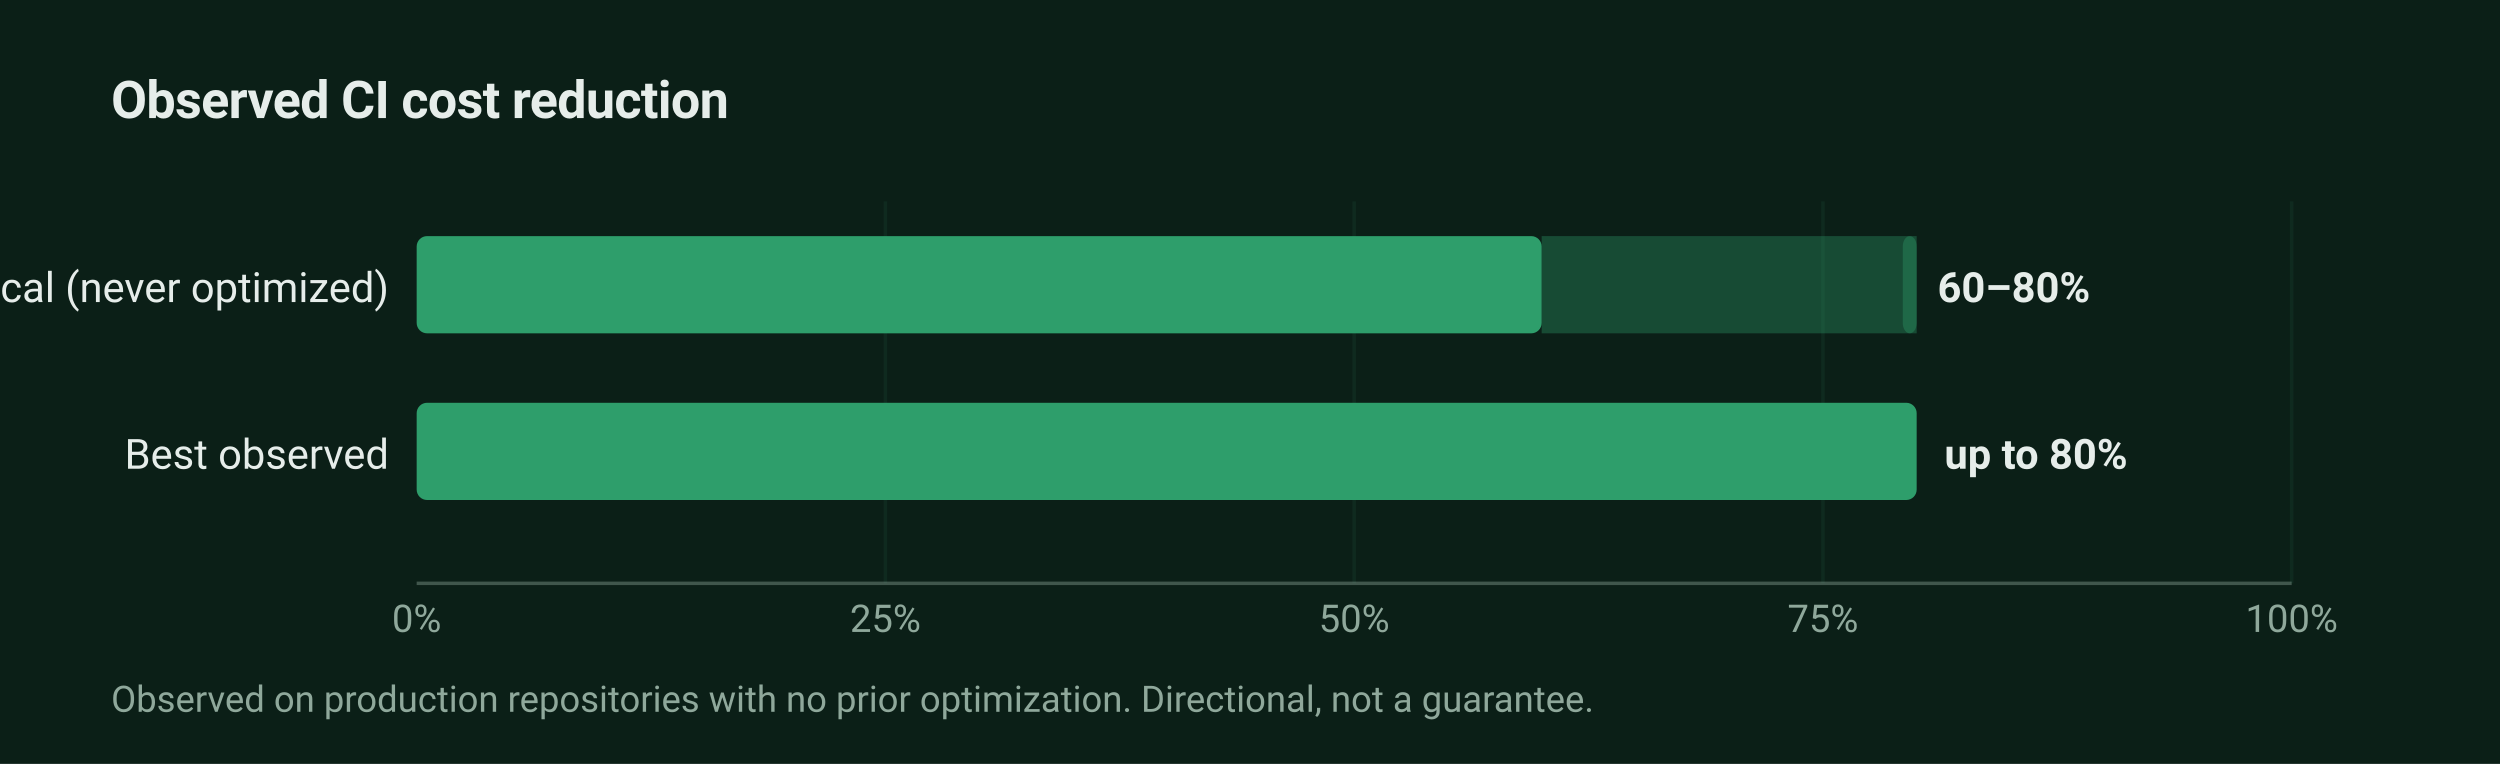
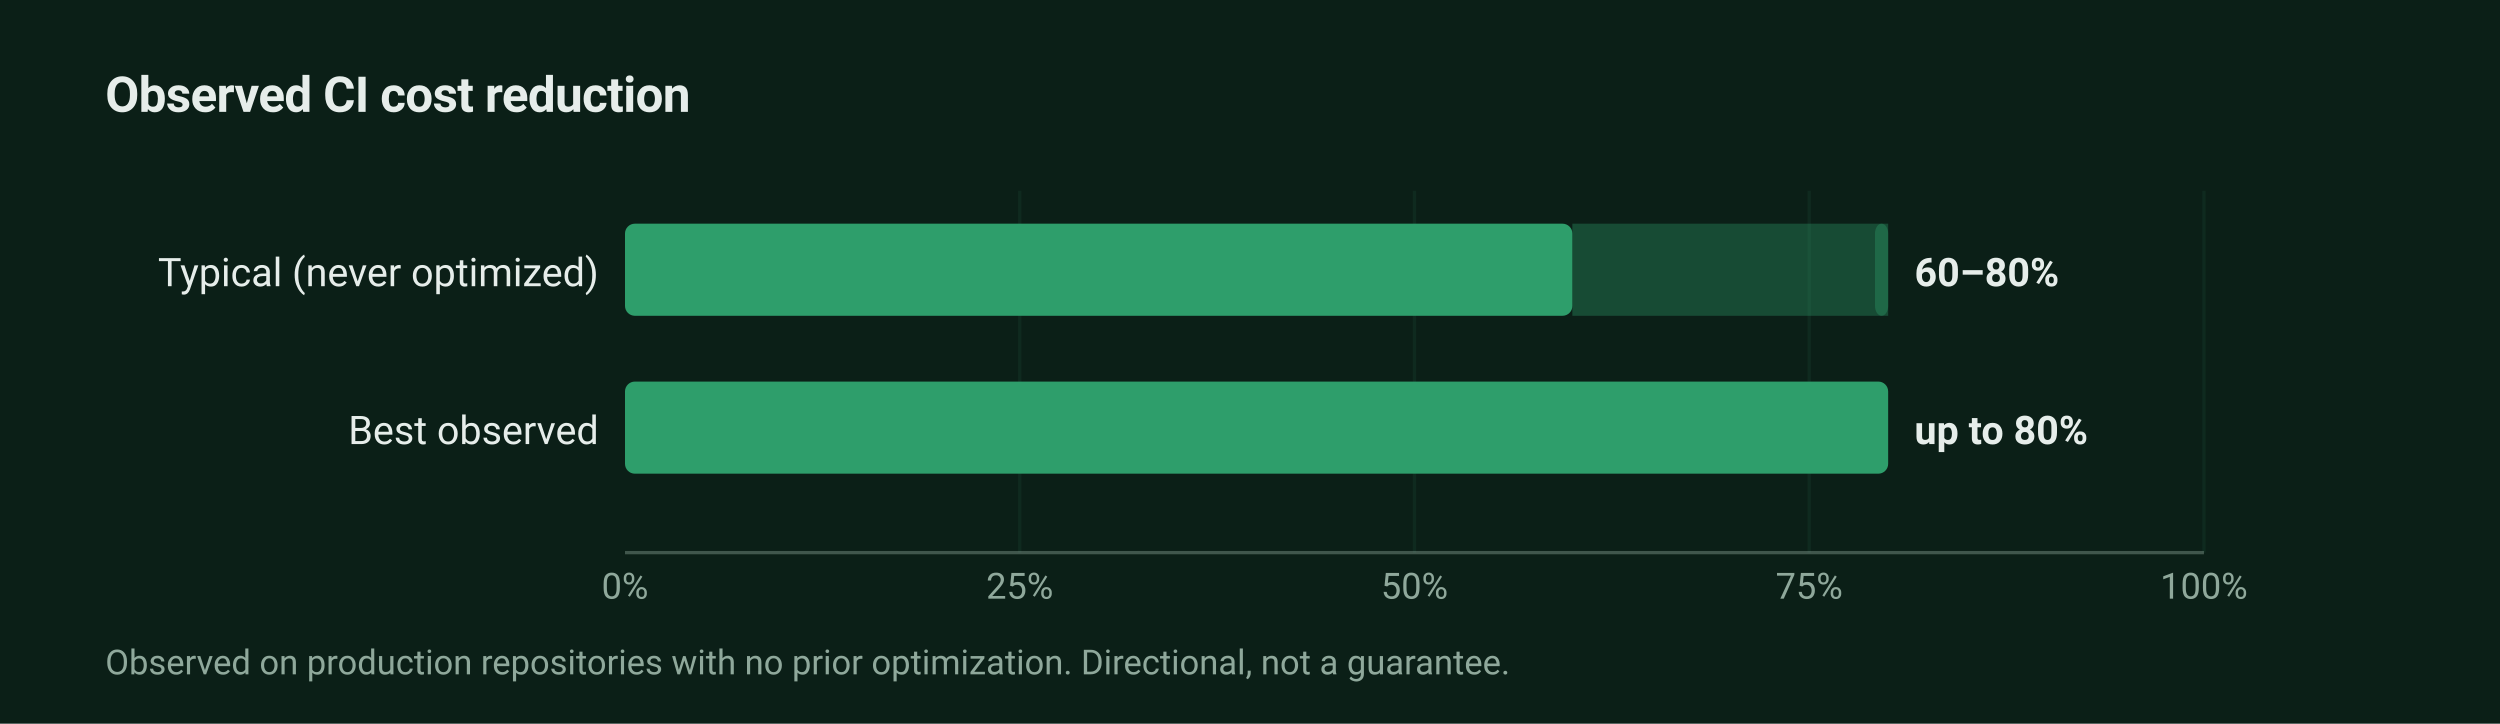
- <svg xmlns="http://www.w3.org/2000/svg" width="720" height="220" viewBox="0 0 720 220" font-family="ui-sans-serif, -apple-system, Segoe UI, Roboto, sans-serif">
-   <rect width="720" height="220" fill="#0B1F17" />
+ <svg xmlns="http://www.w3.org/2000/svg" width="760" height="220" viewBox="0 0 760 220" font-family="ui-sans-serif, -apple-system, Segoe UI, Roboto, sans-serif">
+   <rect width="760" height="220" fill="#0B1F17" />
  <text x="32" y="34" fill="#E6EDEA" font-size="15" font-weight="600" letter-spacing="-0.2">Observed CI cost reduction</text>
-   <line x1="255" y1="58" x2="255" y2="168" stroke="#0F2A1F" stroke-width="1" />
-   <line x1="390" y1="58" x2="390" y2="168" stroke="#0F2A1F" stroke-width="1" />
-   <line x1="525" y1="58" x2="525" y2="168" stroke="#0F2A1F" stroke-width="1" />
-   <line x1="660" y1="58" x2="660" y2="168" stroke="#0F2A1F" stroke-width="1" />
-   <line x1="120" y1="168" x2="660" y2="168" stroke="#8FA89B" stroke-width="1" opacity="0.4" />
-   <text x="120" y="182" fill="#8FA89B" font-size="11" text-anchor="middle">0%</text>
-   <text x="255" y="182" fill="#8FA89B" font-size="11" text-anchor="middle">25%</text>
-   <text x="390" y="182" fill="#8FA89B" font-size="11" text-anchor="middle">50%</text>
-   <text x="525" y="182" fill="#8FA89B" font-size="11" text-anchor="middle">75%</text>
-   <text x="660" y="182" fill="#8FA89B" font-size="11" text-anchor="middle">100%</text>
-   <rect x="120" y="68" width="324" height="28" fill="#2E9E6B" rx="3" />
-   <rect x="444" y="68" width="108" height="28" fill="#2E9E6B" opacity="0.35" rx="0" />
-   <rect x="548" y="68" width="4" height="28" fill="#2E9E6B" opacity="0.35" rx="3" />
-   <text x="112" y="87" fill="#E6EDEA" font-size="12" text-anchor="end">Typical (never optimized)</text>
-   <text x="558" y="87" fill="#E6EDEA" font-size="12" font-weight="600">60–80%</text>
-   <rect x="120" y="116" width="432" height="28" fill="#2E9E6B" rx="3" />
-   <text x="112" y="135" fill="#E6EDEA" font-size="12" text-anchor="end">Best observed</text>
-   <text x="560" y="135" fill="#E6EDEA" font-size="12" font-weight="600">up to 80%</text>
+   <line x1="310" y1="58" x2="310" y2="168" stroke="#0F2A1F" stroke-width="1" />
+   <line x1="430" y1="58" x2="430" y2="168" stroke="#0F2A1F" stroke-width="1" />
+   <line x1="550" y1="58" x2="550" y2="168" stroke="#0F2A1F" stroke-width="1" />
+   <line x1="670" y1="58" x2="670" y2="168" stroke="#0F2A1F" stroke-width="1" />
+   <line x1="190" y1="168" x2="670" y2="168" stroke="#8FA89B" stroke-width="1" opacity="0.4" />
+   <text x="190" y="182" fill="#8FA89B" font-size="11" text-anchor="middle">0%</text>
+   <text x="310" y="182" fill="#8FA89B" font-size="11" text-anchor="middle">25%</text>
+   <text x="430" y="182" fill="#8FA89B" font-size="11" text-anchor="middle">50%</text>
+   <text x="550" y="182" fill="#8FA89B" font-size="11" text-anchor="middle">75%</text>
+   <text x="670" y="182" fill="#8FA89B" font-size="11" text-anchor="middle">100%</text>
+   <rect x="190" y="68" width="288" height="28" fill="#2E9E6B" rx="3" />
+   <rect x="478" y="68" width="96" height="28" fill="#2E9E6B" opacity="0.35" rx="0" />
+   <rect x="570" y="68" width="4" height="28" fill="#2E9E6B" opacity="0.35" rx="3" />
+   <text x="182" y="87" fill="#E6EDEA" font-size="12" text-anchor="end">Typical (never optimized)</text>
+   <text x="582" y="87" fill="#E6EDEA" font-size="12" font-weight="600">60–80%</text>
+   <rect x="190" y="116" width="384" height="28" fill="#2E9E6B" rx="3" />
+   <text x="182" y="135" fill="#E6EDEA" font-size="12" text-anchor="end">Best observed</text>
+   <text x="582" y="135" fill="#E6EDEA" font-size="12" font-weight="600">up to 80%</text>
  <text x="32" y="205" fill="#8FA89B" font-size="10.5">Observed on production repositories with no prior optimization. Directional, not a guarantee.</text>
</svg>
